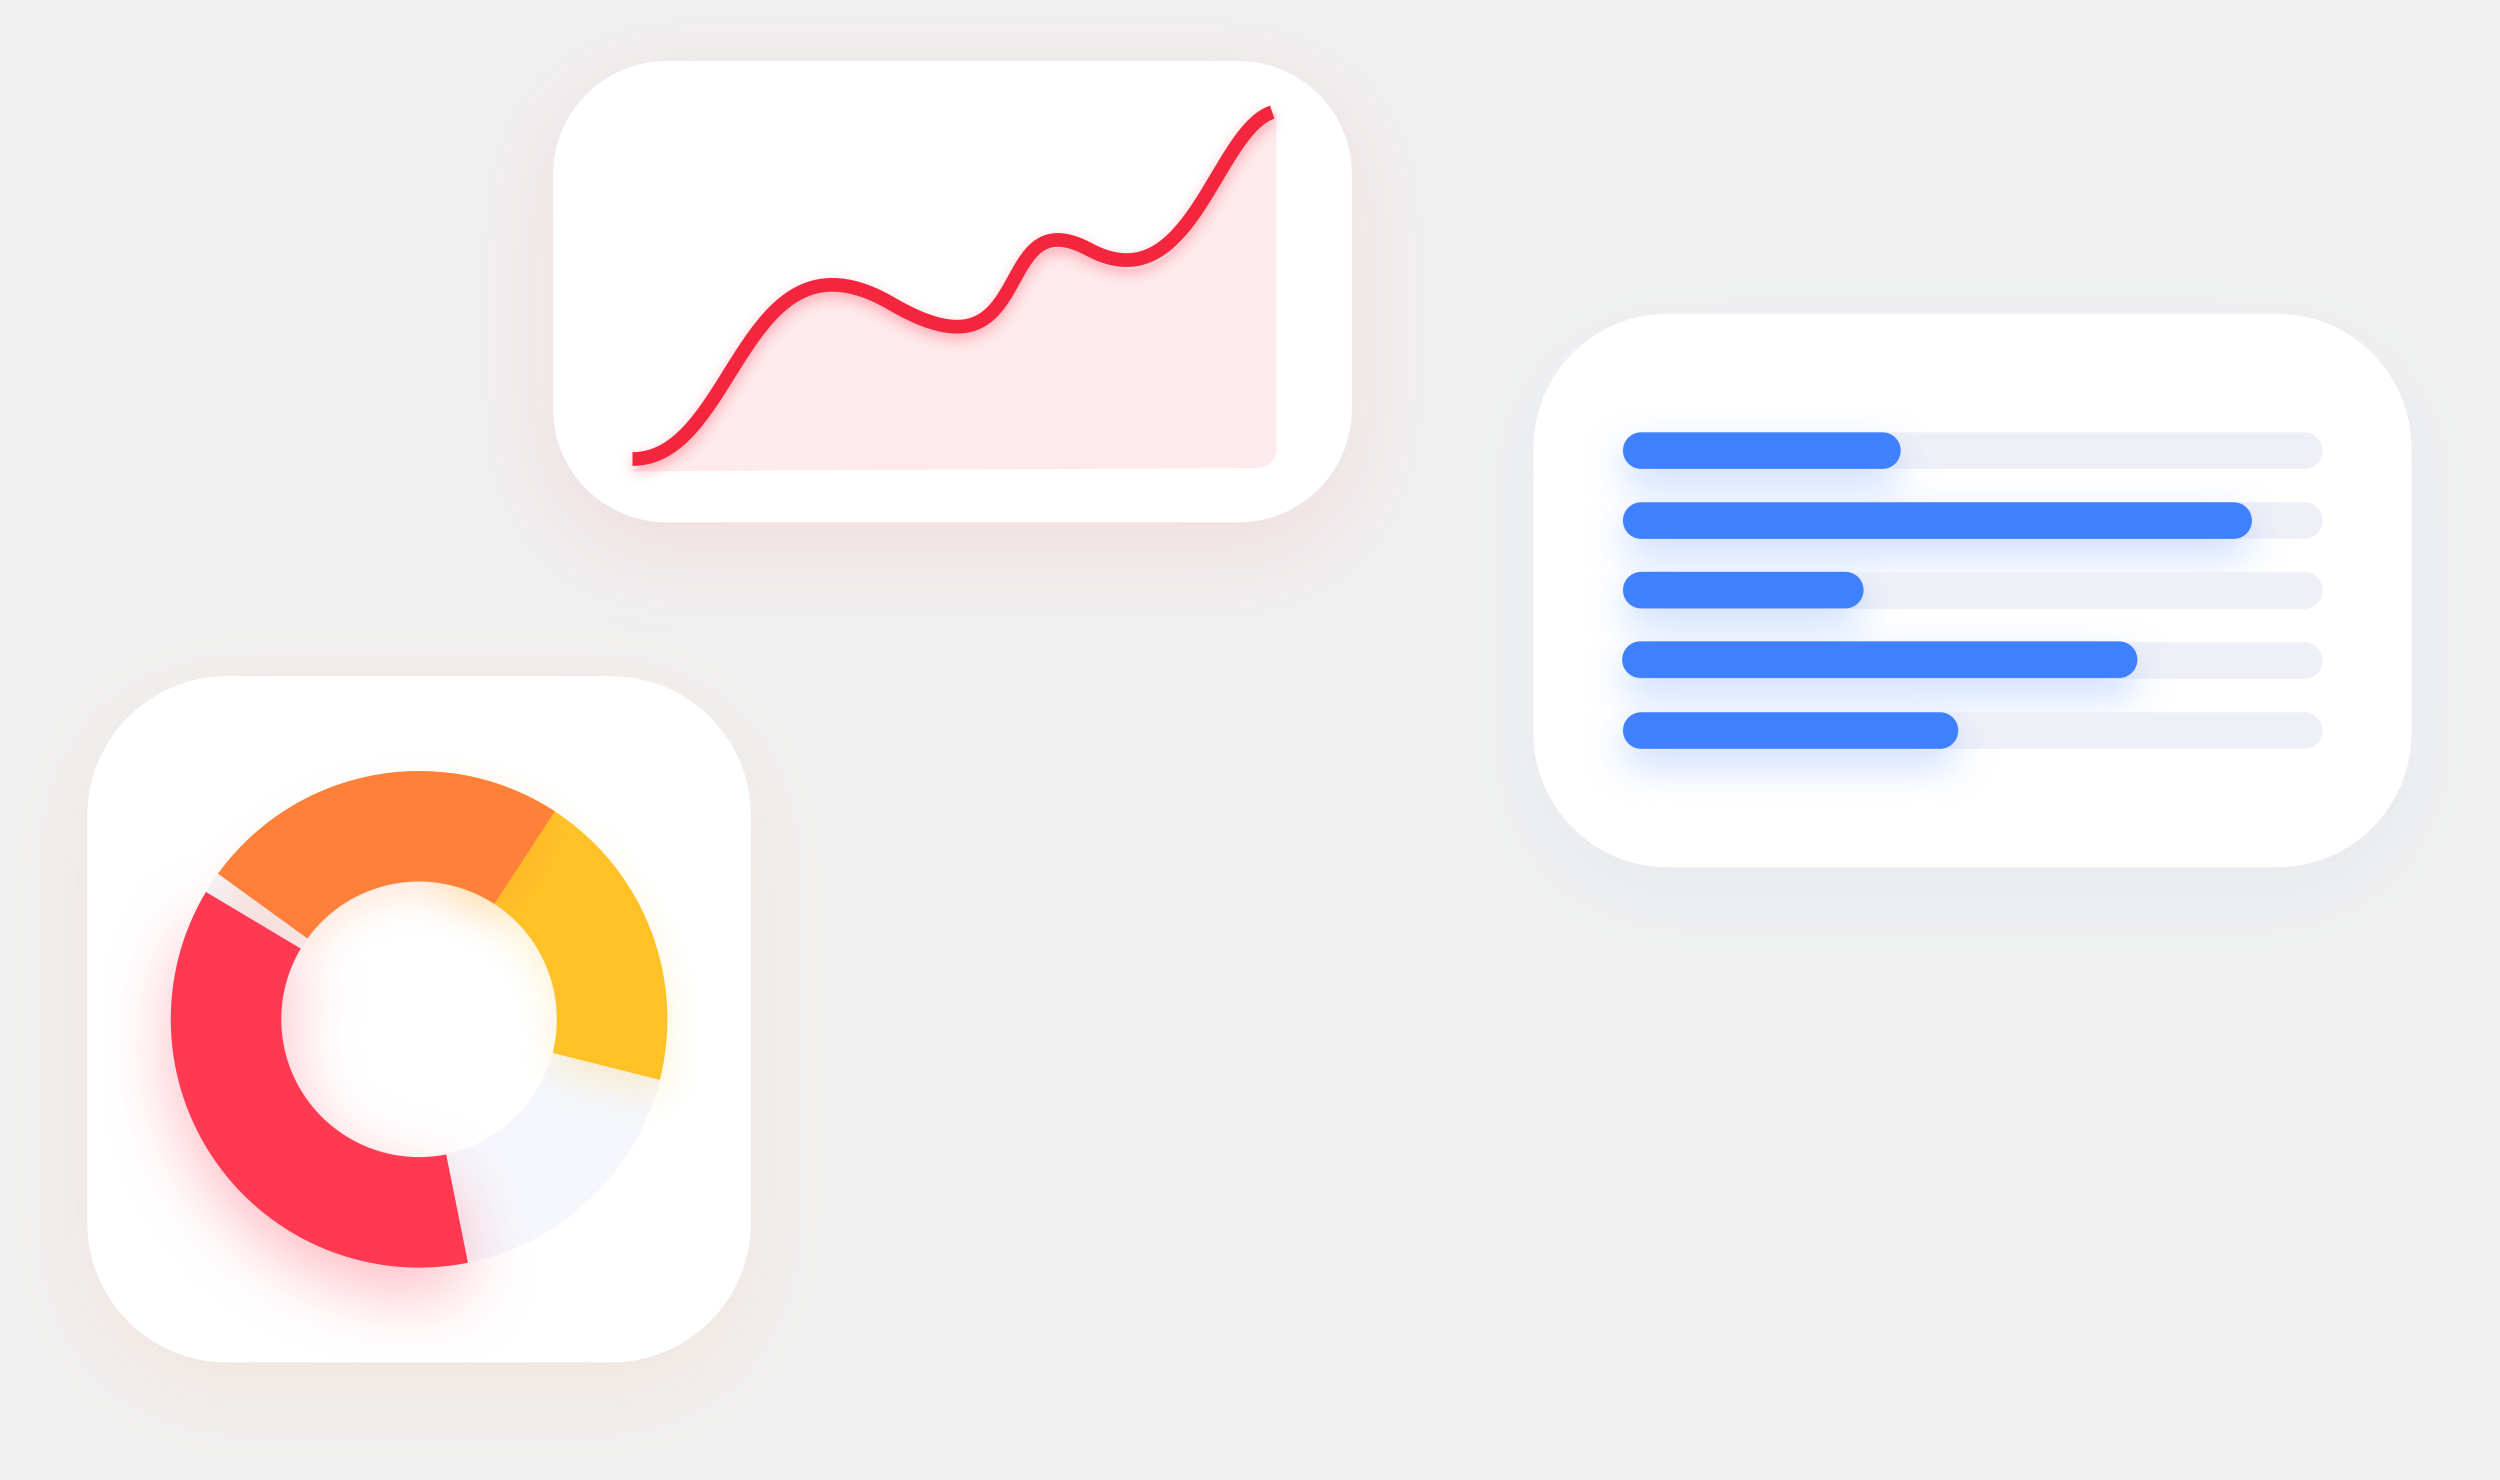
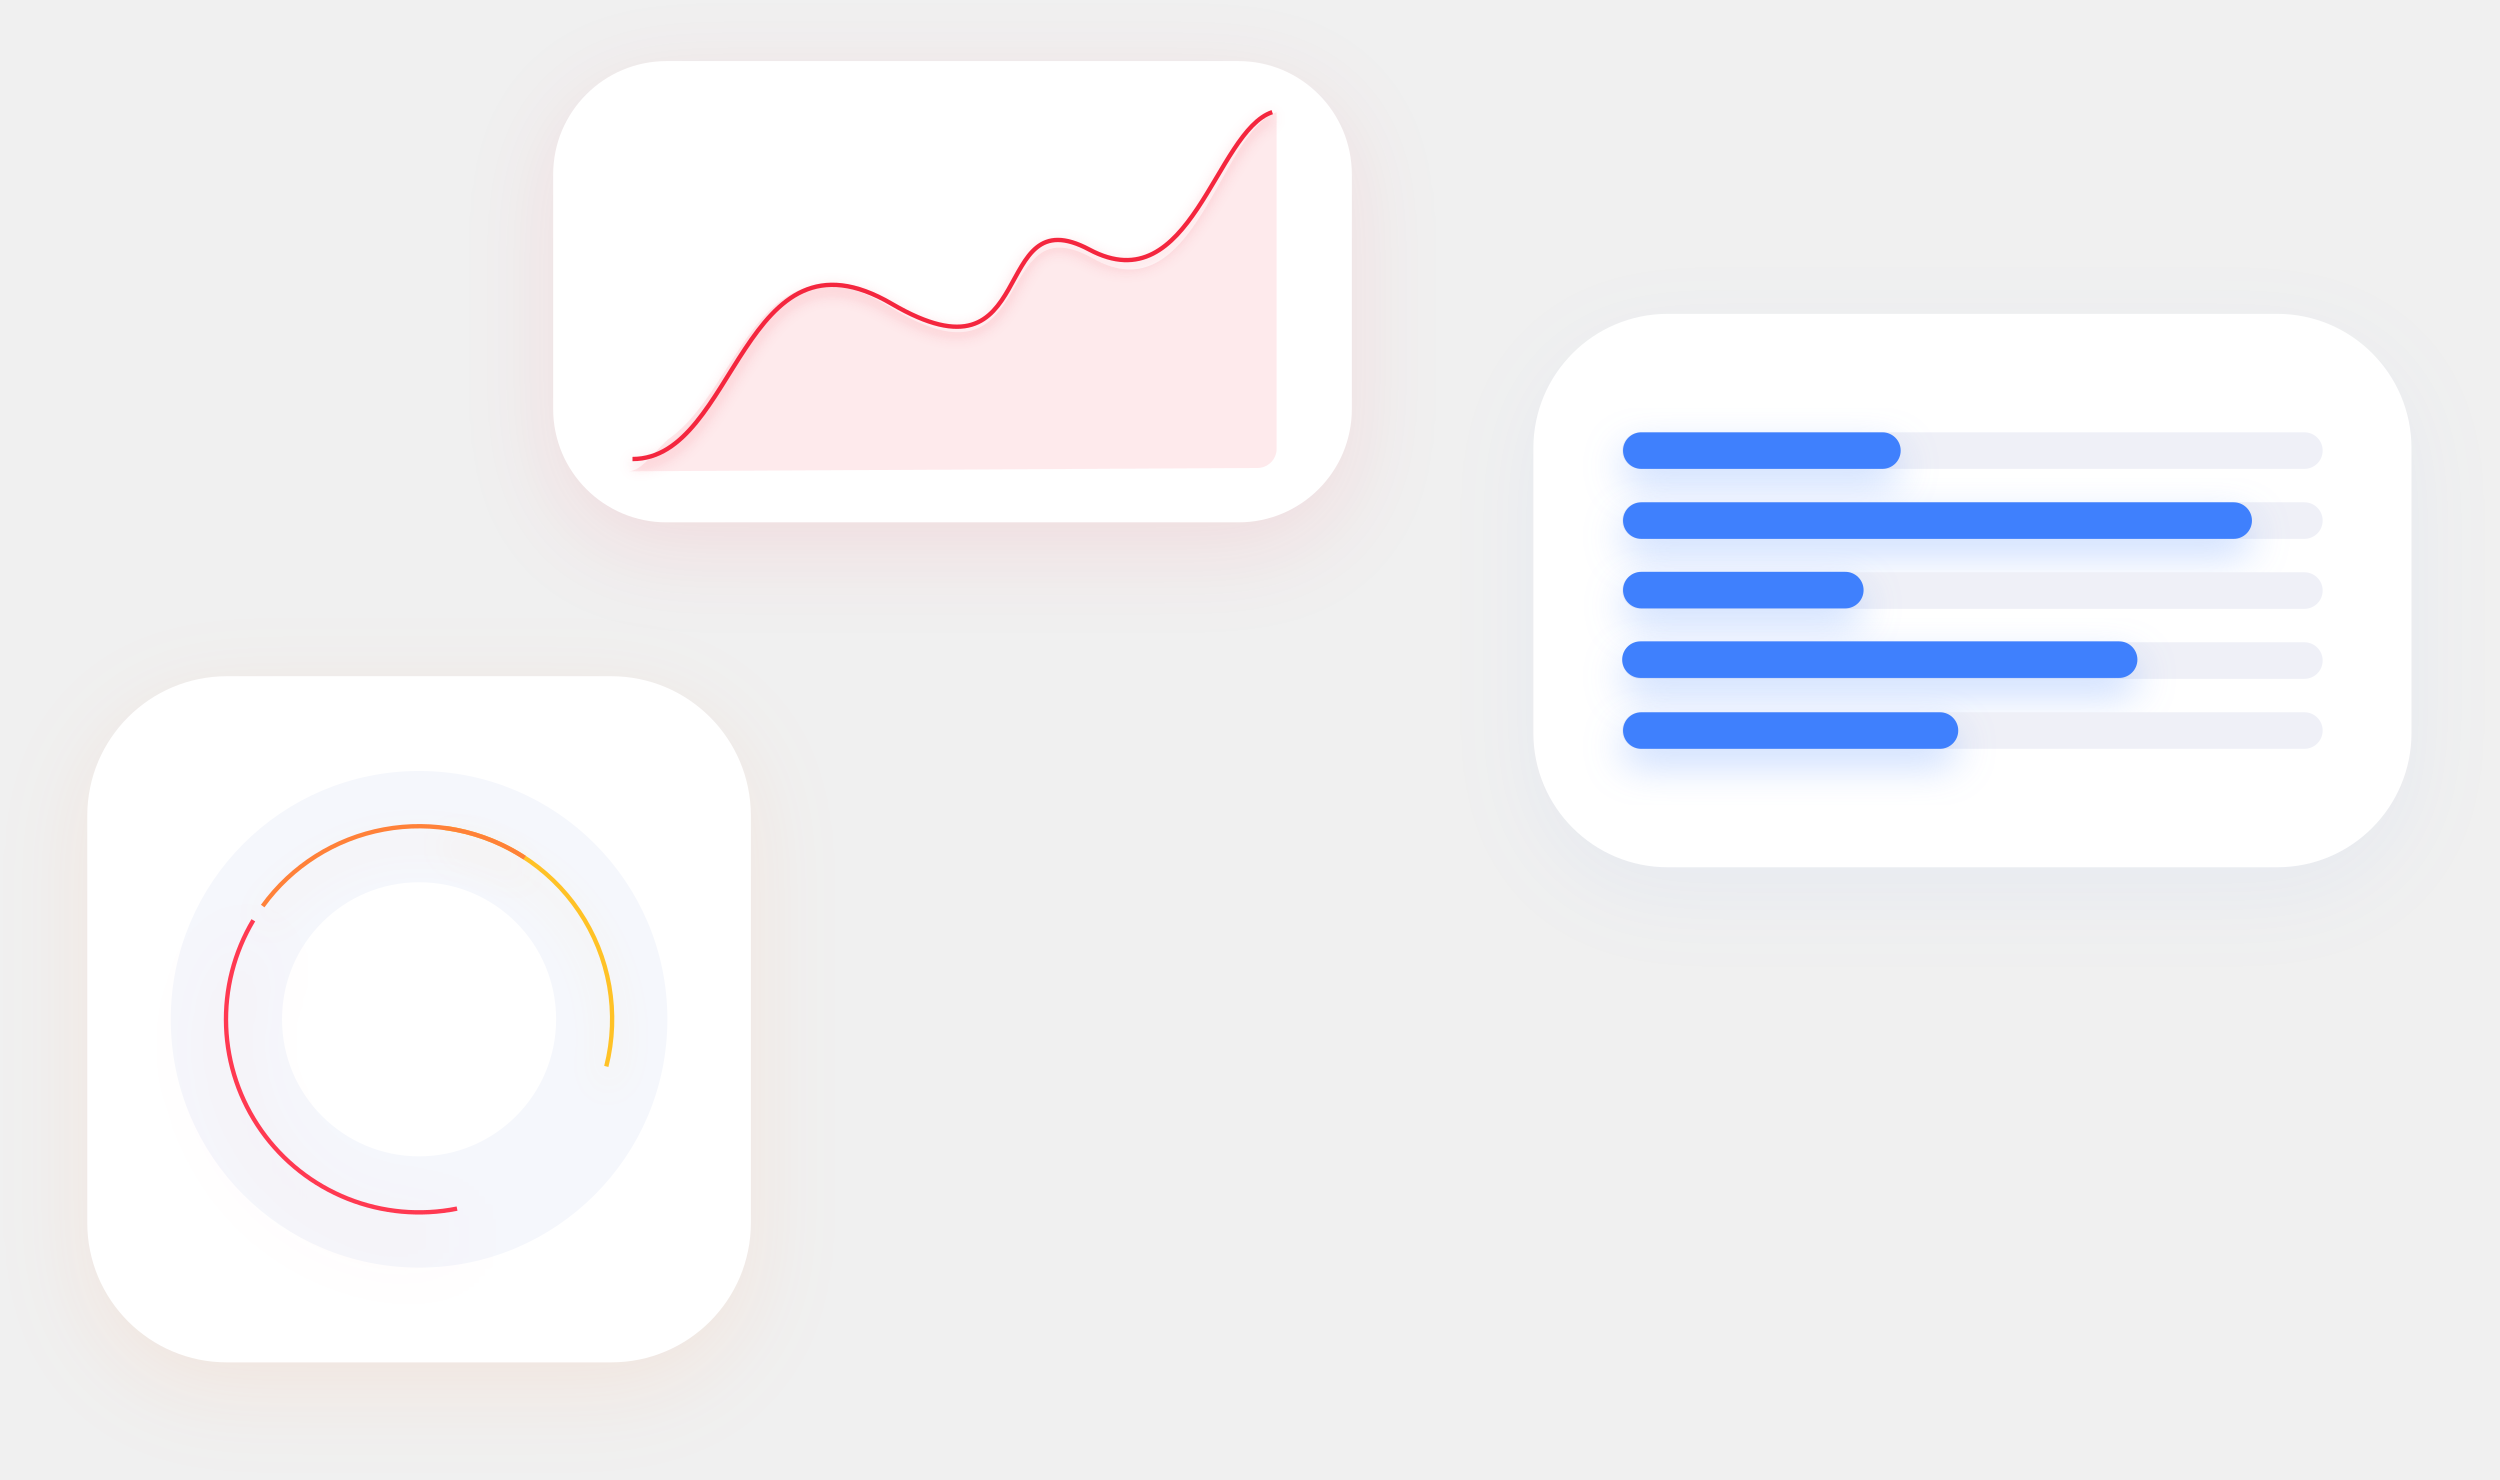
<svg xmlns="http://www.w3.org/2000/svg" width="573" height="339" viewBox="0 0 573 339" fill="none">
  <g filter="url(#filter0_d)">
    <path d="M521.93 71.936H382.232C365.23 71.936 351.448 85.719 351.448 102.72V167.995C351.448 184.996 365.231 198.778 382.232 198.778H521.93C538.931 198.778 552.713 184.996 552.713 167.995V102.72C552.713 85.719 538.931 71.936 521.93 71.936Z" fill="white" fill-opacity="0.01" />
  </g>
  <path d="M521.93 71.936H382.232C365.23 71.936 351.448 85.719 351.448 102.72V167.995C351.448 184.996 365.231 198.778 382.232 198.778H521.93C538.931 198.778 552.713 184.996 552.713 167.995V102.72C552.713 85.719 538.931 71.936 521.93 71.936Z" fill="white" />
  <path d="M528.165 99.085H375.996C373.682 99.085 371.807 100.96 371.807 103.274C371.807 105.588 373.682 107.464 375.996 107.464H528.165C530.479 107.464 532.355 105.588 532.355 103.274C532.355 100.96 530.479 99.085 528.165 99.085Z" fill="#EFF0F7" />
  <g filter="url(#filter1_d)">
    <path d="M431.255 99.085H375.996C373.682 99.085 371.807 100.96 371.807 103.274C371.807 105.588 373.682 107.464 375.996 107.464H431.255C433.569 107.464 435.445 105.588 435.445 103.274C435.445 100.96 433.569 99.085 431.255 99.085Z" fill="#3F80FD" fill-opacity="0.01" />
  </g>
  <path d="M431.448 99.085H376.189C373.875 99.085 372 100.96 372 103.274C372 105.588 373.875 107.464 376.189 107.464H431.448C433.762 107.464 435.638 105.588 435.638 103.274C435.638 100.96 433.762 99.085 431.448 99.085Z" fill="#3F80FD" />
  <path d="M528.165 115.126H375.996C373.682 115.126 371.807 117.002 371.807 119.316C371.807 121.63 373.682 123.506 375.996 123.506H528.165C530.479 123.506 532.355 121.63 532.355 119.316C532.355 117.002 530.479 115.126 528.165 115.126Z" fill="#EFF0F7" />
  <g filter="url(#filter2_d)">
    <path d="M511.765 115.126H375.996C373.682 115.126 371.807 117.002 371.807 119.316C371.807 121.63 373.682 123.506 375.996 123.506H511.765C514.079 123.506 515.955 121.63 515.955 119.316C515.955 117.002 514.079 115.126 511.765 115.126Z" fill="#3F80FD" fill-opacity="0.01" />
  </g>
  <path d="M511.958 115.126H376.189C373.875 115.126 372 117.002 372 119.316C372 121.63 373.875 123.506 376.189 123.506H511.958C514.272 123.506 516.148 121.63 516.148 119.316C516.148 117.002 514.272 115.126 511.958 115.126Z" fill="#3F80FD" />
  <path d="M528.165 131.168H375.996C373.682 131.168 371.807 133.044 371.807 135.357C371.807 137.671 373.682 139.547 375.996 139.547H528.165C530.479 139.547 532.355 137.671 532.355 135.357C532.355 133.044 530.479 131.168 528.165 131.168Z" fill="#EFF0F7" />
  <g filter="url(#filter3_d)">
    <path d="M422.841 131.063L376.189 131.063C373.875 131.063 372 132.939 372 135.253C372 137.567 373.875 139.443 376.189 139.443H422.841C425.155 139.443 427.031 137.567 427.031 135.253C427.031 132.939 425.155 131.063 422.841 131.063Z" fill="#3F80FD" fill-opacity="0.01" />
  </g>
  <path d="M422.944 131.063L376.189 131.063C373.875 131.063 372 132.939 372 135.253C372 137.567 373.875 139.443 376.189 139.443H422.944C425.258 139.443 427.134 137.567 427.134 135.253C427.134 132.939 425.258 131.063 422.944 131.063Z" fill="#3F80FD" />
  <path d="M528.165 147.209H375.996C373.682 147.209 371.807 149.085 371.807 151.399C371.807 153.713 373.682 155.589 375.996 155.589H528.165C530.479 155.589 532.355 153.713 532.355 151.399C532.355 149.085 530.479 147.209 528.165 147.209Z" fill="#EFF0F7" />
  <g filter="url(#filter4_d)">
    <path d="M485.702 147.209H375.996C373.682 147.209 371.807 149.085 371.807 151.399C371.807 153.713 373.682 155.589 375.996 155.589H485.702C488.016 155.589 489.892 153.713 489.892 151.399C489.892 149.085 488.016 147.209 485.702 147.209Z" fill="#3F80FD" fill-opacity="0.01" />
  </g>
  <path d="M485.702 147H375.996C373.682 147 371.807 148.876 371.807 151.19C371.807 153.504 373.682 155.38 375.996 155.38H485.702C488.016 155.38 489.892 153.504 489.892 151.19C489.892 148.876 488.016 147 485.702 147Z" fill="#3F80FD" />
  <path d="M528.165 163.251H375.996C373.682 163.251 371.807 165.127 371.807 167.441C371.807 169.755 373.682 171.63 375.996 171.63H528.165C530.479 171.63 532.355 169.755 532.355 167.441C532.355 165.127 530.479 163.251 528.165 163.251Z" fill="#EFF0F7" />
  <g filter="url(#filter5_d)">
    <path d="M444.447 163.251H375.996C373.682 163.251 371.807 165.127 371.807 167.441C371.807 169.755 373.682 171.63 375.996 171.63H444.447C446.761 171.63 448.637 169.755 448.637 167.441C448.637 165.127 446.761 163.251 444.447 163.251Z" fill="#3F80FD" fill-opacity="0.01" />
  </g>
  <path d="M444.64 163.251H376.189C373.875 163.251 372 165.127 372 167.441C372 169.755 373.875 171.63 376.189 171.63H444.64C446.954 171.63 448.83 169.755 448.83 167.441C448.83 165.127 446.954 163.251 444.64 163.251Z" fill="#3F80FD" />
  <g filter="url(#filter6_d)">
    <path d="M140.103 154.989H52C34.327 154.989 20 169.316 20 186.989V280.258C20 297.931 34.327 312.258 52 312.258H140.103C157.776 312.258 172.103 297.931 172.103 280.258V186.989C172.103 169.316 157.776 154.989 140.103 154.989Z" fill="white" fill-opacity="0.01" />
  </g>
  <path d="M140.103 154.989H52C34.327 154.989 20 169.316 20 186.989V280.258C20 297.931 34.327 312.258 52 312.258H140.103C157.776 312.258 172.103 297.931 172.103 280.258V186.989C172.103 169.316 157.776 154.989 140.103 154.989Z" fill="white" />
  <path d="M152.966 233.623C152.966 265.056 127.484 290.538 96.052 290.538C64.618 290.538 39.137 265.056 39.137 233.623C39.137 202.19 64.618 176.709 96.052 176.709C127.484 176.709 152.966 202.19 152.966 233.623ZM64.639 233.623C64.639 250.972 78.703 265.036 96.052 265.036C113.4 265.036 127.464 250.972 127.464 233.623C127.464 216.275 113.4 202.211 96.052 202.211C78.703 202.211 64.639 216.275 64.639 233.623Z" fill="#F5F7FC" />
  <g filter="url(#filter7_d)">
-     <path d="M102.057 189.779C108.223 190.624 114.141 192.759 119.425 196.046C124.709 199.333 129.241 203.697 132.724 208.854C136.207 214.011 138.563 219.845 139.639 225.974C140.715 232.103 140.485 238.391 138.966 244.426" stroke="#FFC226" stroke-opacity="0.01" stroke-width="25.322" strokeLinecap="round" />
+     <path d="M102.057 189.779C108.223 190.624 114.141 192.759 119.425 196.046C124.709 199.333 129.241 203.697 132.724 208.854C136.207 214.011 138.563 219.845 139.639 225.974C140.715 232.103 140.485 238.391 138.966 244.426" stroke="#FFC226" stroke-opacity="0.01" strokeWidth="25.322" strokeLinecap="round" />
  </g>
-   <path d="M102.057 189.779C108.223 190.624 114.141 192.759 119.425 196.046C124.709 199.333 129.241 203.697 132.724 208.854C136.207 214.011 138.563 219.845 139.639 225.974C140.715 232.103 140.485 238.391 138.966 244.426" stroke="#FFC226" stroke-width="25.322" strokeLinecap="round" />
+   <path d="M102.057 189.779C108.223 190.624 114.141 192.759 119.425 196.046C124.709 199.333 129.241 203.697 132.724 208.854C136.207 214.011 138.563 219.845 139.639 225.974C140.715 232.103 140.485 238.391 138.966 244.426" stroke="#FFC226" strokeWidth="25.322" strokeLinecap="round" />
  <g filter="url(#filter8_d)">
-     <path d="M60.209 207.668C66.874 198.463 76.827 192.175 88.003 190.108C99.179 188.041 110.722 190.353 120.24 196.565" stroke="#FF8139" stroke-opacity="0.01" stroke-width="25.322" strokeLinecap="round" />
+     <path d="M60.209 207.668C66.874 198.463 76.827 192.175 88.003 190.108C99.179 188.041 110.722 190.353 120.24 196.565" stroke="#FF8139" stroke-opacity="0.01" strokeWidth="25.322" strokeLinecap="round" />
  </g>
-   <path d="M60.209 207.668C66.874 198.463 76.827 192.175 88.003 190.108C99.179 188.041 110.722 190.353 120.24 196.565" stroke="#FF8139" stroke-width="25.322" strokeLinecap="round" />
+   <path d="M60.209 207.668C66.874 198.463 76.827 192.175 88.003 190.108C99.179 188.041 110.722 190.353 120.24 196.565" stroke="#FF8139" strokeWidth="25.322" strokeLinecap="round" />
  <g filter="url(#filter9_d)">
-     <path d="M104.758 277.012C96.357 278.698 87.647 277.908 79.686 274.739C71.724 271.571 64.855 266.159 59.91 259.161C54.965 252.163 52.158 243.88 51.83 235.317C51.502 226.755 53.667 218.281 58.062 210.926" stroke="#FF3951" stroke-opacity="0.01" stroke-width="25.322" strokeLinecap="round" />
+     <path d="M104.758 277.012C96.357 278.698 87.647 277.908 79.686 274.739C71.724 271.571 64.855 266.159 59.91 259.161C54.965 252.163 52.158 243.88 51.83 235.317C51.502 226.755 53.667 218.281 58.062 210.926" stroke="#FF3951" stroke-opacity="0.01" strokeWidth="25.322" strokeLinecap="round" />
  </g>
-   <path d="M104.758 277.012C96.357 278.698 87.647 277.908 79.686 274.739C71.724 271.571 64.855 266.159 59.91 259.161C54.965 252.163 52.158 243.88 51.83 235.317C51.502 226.755 53.667 218.281 58.062 210.926" stroke="#FF3951" stroke-width="25.322" strokeLinecap="round" />
+   <path d="M104.758 277.012C96.357 278.698 87.647 277.908 79.686 274.739C71.724 271.571 64.855 266.159 59.91 259.161C54.965 252.163 52.158 243.88 51.83 235.317C51.502 226.755 53.667 218.281 58.062 210.926" stroke="#FF3951" strokeWidth="25.322" strokeLinecap="round" />
  <g filter="url(#filter10_d)">
    <path d="M283.845 14H152.783C138.423 14 126.783 25.641 126.783 40V93.726C126.783 108.085 138.423 119.726 152.783 119.726H283.845C298.204 119.726 309.845 108.085 309.845 93.726V40C309.845 25.641 298.204 14 283.845 14Z" fill="white" fill-opacity="0.01" />
  </g>
  <path d="M283.845 14H152.783C138.423 14 126.783 25.641 126.783 40V93.726C126.783 108.085 138.423 119.726 152.783 119.726H283.845C298.204 119.726 309.845 108.085 309.845 93.726V40C309.845 25.641 298.204 14 283.845 14Z" fill="white" />
  <path opacity="0.1" d="M250.399 59.201C226.954 45.979 238.583 91.73 204.037 70.392C174.209 51.967 169.837 88.789 153.476 100.452C150.897 102.29 147.343 107.987 144.057 108.021L288.212 107.264C290.639 107.252 292.6 105.28 292.6 102.853V25.705C279.44 30.343 273.844 72.423 250.399 59.201Z" fill="#F4263E" />
  <g filter="url(#filter11_d)">
-     <path d="M144.967 105.211C168.931 105.211 170.095 49.577 204.407 69.647C238.719 89.717 226.399 44.774 249.686 57.21C272.972 69.647 278.529 30.067 291.601 25.704" stroke="#F4263E" stroke-opacity="0.01" stroke-width="3.151" strokeLinecap="round" />
+     <path d="M144.967 105.211C168.931 105.211 170.095 49.577 204.407 69.647C238.719 89.717 226.399 44.774 249.686 57.21C272.972 69.647 278.529 30.067 291.601 25.704" stroke="#F4263E" stroke-opacity="0.01" strokeWidth="3.151" strokeLinecap="round" />
  </g>
-   <path d="M144.967 105.211C168.931 105.211 170.095 49.577 204.407 69.647C238.719 89.717 226.399 44.774 249.686 57.21C272.972 69.647 278.529 30.067 291.601 25.704" stroke="#F4263E" stroke-width="3.151" strokeLinecap="round" />
+   <path d="M144.967 105.211C168.931 105.211 170.095 49.577 204.407 69.647C238.719 89.717 226.399 44.774 249.686 57.21C272.972 69.647 278.529 30.067 291.601 25.704" stroke="#F4263E" strokeWidth="3.151" strokeLinecap="round" />
  <defs>
    <filter id="filter0_d" x="331.448" y="57.936" width="241.265" height="166.842" filterUnits="userSpaceOnUse" color-interpolation-filters="sRGB">
      <feFlood flood-opacity="0" result="BackgroundImageFix" />
      <feColorMatrix in="SourceAlpha" type="matrix" values="0 0 0 0 0 0 0 0 0 0 0 0 0 0 0 0 0 0 127 0" />
      <feOffset dy="6" />
      <feGaussianBlur stdDeviation="10" />
      <feColorMatrix type="matrix" values="0 0 0 0 0.247 0 0 0 0 0.502 0 0 0 0 0.992 0 0 0 0.05 0" />
      <feBlend mode="normal" in2="BackgroundImageFix" result="effect1_dropShadow" />
      <feBlend mode="normal" in="SourceGraphic" in2="effect1_dropShadow" result="shape" />
    </filter>
    <filter id="filter1_d" x="362.753" y="93.652" width="81.746" height="26.488" filterUnits="userSpaceOnUse" color-interpolation-filters="sRGB">
      <feFlood flood-opacity="0" result="BackgroundImageFix" />
      <feColorMatrix in="SourceAlpha" type="matrix" values="0 0 0 0 0 0 0 0 0 0 0 0 0 0 0 0 0 0 127 0" />
      <feOffset dy="3.622" />
      <feGaussianBlur stdDeviation="4.527" />
      <feColorMatrix type="matrix" values="0 0 0 0 0.247 0 0 0 0 0.502 0 0 0 0 0.992 0 0 0 0.29 0" />
      <feBlend mode="normal" in2="BackgroundImageFix" result="effect1_dropShadow" />
      <feBlend mode="normal" in="SourceGraphic" in2="effect1_dropShadow" result="shape" />
    </filter>
    <filter id="filter2_d" x="362.753" y="109.694" width="162.256" height="26.488" filterUnits="userSpaceOnUse" color-interpolation-filters="sRGB">
      <feFlood flood-opacity="0" result="BackgroundImageFix" />
      <feColorMatrix in="SourceAlpha" type="matrix" values="0 0 0 0 0 0 0 0 0 0 0 0 0 0 0 0 0 0 127 0" />
      <feOffset dy="3.622" />
      <feGaussianBlur stdDeviation="4.527" />
      <feColorMatrix type="matrix" values="0 0 0 0 0.247 0 0 0 0 0.502 0 0 0 0 0.992 0 0 0 0.29 0" />
      <feBlend mode="normal" in2="BackgroundImageFix" result="effect1_dropShadow" />
      <feBlend mode="normal" in="SourceGraphic" in2="effect1_dropShadow" result="shape" />
    </filter>
    <filter id="filter3_d" x="362.946" y="125.631" width="73.139" height="26.488" filterUnits="userSpaceOnUse" color-interpolation-filters="sRGB">
      <feFlood flood-opacity="0" result="BackgroundImageFix" />
      <feColorMatrix in="SourceAlpha" type="matrix" values="0 0 0 0 0 0 0 0 0 0 0 0 0 0 0 0 0 0 127 0" />
      <feOffset dy="3.622" />
      <feGaussianBlur stdDeviation="4.527" />
      <feColorMatrix type="matrix" values="0 0 0 0 0.247 0 0 0 0 0.502 0 0 0 0 0.992 0 0 0 0.29 0" />
      <feBlend mode="normal" in2="BackgroundImageFix" result="effect1_dropShadow" />
      <feBlend mode="normal" in="SourceGraphic" in2="effect1_dropShadow" result="shape" />
    </filter>
    <filter id="filter4_d" x="362.753" y="141.777" width="136.193" height="26.488" filterUnits="userSpaceOnUse" color-interpolation-filters="sRGB">
      <feFlood flood-opacity="0" result="BackgroundImageFix" />
      <feColorMatrix in="SourceAlpha" type="matrix" values="0 0 0 0 0 0 0 0 0 0 0 0 0 0 0 0 0 0 127 0" />
      <feOffset dy="3.622" />
      <feGaussianBlur stdDeviation="4.527" />
      <feColorMatrix type="matrix" values="0 0 0 0 0.247 0 0 0 0 0.502 0 0 0 0 0.992 0 0 0 0.29 0" />
      <feBlend mode="normal" in2="BackgroundImageFix" result="effect1_dropShadow" />
      <feBlend mode="normal" in="SourceGraphic" in2="effect1_dropShadow" result="shape" />
    </filter>
    <filter id="filter5_d" x="362.753" y="157.819" width="94.938" height="26.487" filterUnits="userSpaceOnUse" color-interpolation-filters="sRGB">
      <feFlood flood-opacity="0" result="BackgroundImageFix" />
      <feColorMatrix in="SourceAlpha" type="matrix" values="0 0 0 0 0 0 0 0 0 0 0 0 0 0 0 0 0 0 127 0" />
      <feOffset dy="3.622" />
      <feGaussianBlur stdDeviation="4.527" />
      <feColorMatrix type="matrix" values="0 0 0 0 0.247 0 0 0 0 0.502 0 0 0 0 0.992 0 0 0 0.29 0" />
      <feBlend mode="normal" in2="BackgroundImageFix" result="effect1_dropShadow" />
      <feBlend mode="normal" in="SourceGraphic" in2="effect1_dropShadow" result="shape" />
    </filter>
    <filter id="filter6_d" x="0" y="140.989" width="192.103" height="197.269" filterUnits="userSpaceOnUse" color-interpolation-filters="sRGB">
      <feFlood flood-opacity="0" result="BackgroundImageFix" />
      <feColorMatrix in="SourceAlpha" type="matrix" values="0 0 0 0 0 0 0 0 0 0 0 0 0 0 0 0 0 0 127 0" />
      <feOffset dy="6" />
      <feGaussianBlur stdDeviation="10" />
      <feColorMatrix type="matrix" values="0 0 0 0 1 0 0 0 0 0.506 0 0 0 0 0.224 0 0 0 0.1 0" />
      <feBlend mode="normal" in2="BackgroundImageFix" result="effect1_dropShadow" />
      <feBlend mode="normal" in="SourceGraphic" in2="effect1_dropShadow" result="shape" />
    </filter>
    <filter id="filter7_d" x="81.603" y="173.221" width="79.154" height="95.556" filterUnits="userSpaceOnUse" color-interpolation-filters="sRGB">
      <feFlood flood-opacity="0" result="BackgroundImageFix" />
      <feColorMatrix in="SourceAlpha" type="matrix" values="0 0 0 0 0 0 0 0 0 0 0 0 0 0 0 0 0 0 127 0" />
      <feOffset dy="3.896" />
      <feGaussianBlur stdDeviation="3.896" />
      <feColorMatrix type="matrix" values="0 0 0 0 1 0 0 0 0 0.761 0 0 0 0 0.149 0 0 0 0.21 0" />
      <feBlend mode="normal" in2="BackgroundImageFix" result="effect1_dropShadow" />
      <feBlend mode="normal" in="SourceGraphic" in2="effect1_dropShadow" result="shape" />
    </filter>
    <filter id="filter8_d" x="39.755" y="172.813" width="100.938" height="59.204" filterUnits="userSpaceOnUse" color-interpolation-filters="sRGB">
      <feFlood flood-opacity="0" result="BackgroundImageFix" />
      <feColorMatrix in="SourceAlpha" type="matrix" values="0 0 0 0 0 0 0 0 0 0 0 0 0 0 0 0 0 0 127 0" />
      <feOffset dy="3.896" />
      <feGaussianBlur stdDeviation="3.896" />
      <feColorMatrix type="matrix" values="0 0 0 0 1 0 0 0 0 0.506 0 0 0 0 0.224 0 0 0 0.16 0" />
      <feBlend mode="normal" in2="BackgroundImageFix" result="effect1_dropShadow" />
      <feBlend mode="normal" in="SourceGraphic" in2="effect1_dropShadow" result="shape" />
    </filter>
    <filter id="filter9_d" x="23.554" y="188.524" width="109.45" height="123.44" filterUnits="userSpaceOnUse" color-interpolation-filters="sRGB">
      <feFlood flood-opacity="0" result="BackgroundImageFix" />
      <feColorMatrix in="SourceAlpha" type="matrix" values="0 0 0 0 0 0 0 0 0 0 0 0 0 0 0 0 0 0 127 0" />
      <feOffset dy="5.843" />
      <feGaussianBlur stdDeviation="7.791" />
      <feColorMatrix type="matrix" values="0 0 0 0 1 0 0 0 0 0.224 0 0 0 0 0.318 0 0 0 0.34 0" />
      <feBlend mode="normal" in2="BackgroundImageFix" result="effect1_dropShadow" />
      <feBlend mode="normal" in="SourceGraphic" in2="effect1_dropShadow" result="shape" />
    </filter>
    <filter id="filter10_d" x="106.783" y="0" width="223.062" height="145.726" filterUnits="userSpaceOnUse" color-interpolation-filters="sRGB">
      <feFlood flood-opacity="0" result="BackgroundImageFix" />
      <feColorMatrix in="SourceAlpha" type="matrix" values="0 0 0 0 0 0 0 0 0 0 0 0 0 0 0 0 0 0 127 0" />
      <feOffset dy="6" />
      <feGaussianBlur stdDeviation="10" />
      <feColorMatrix type="matrix" values="0 0 0 0 0.957 0 0 0 0 0.149 0 0 0 0 0.243 0 0 0 0.1 0" />
      <feBlend mode="normal" in2="BackgroundImageFix" result="effect1_dropShadow" />
      <feBlend mode="normal" in="SourceGraphic" in2="effect1_dropShadow" result="shape" />
    </filter>
    <filter id="filter11_d" x="140.241" y="22.238" width="156.087" height="88.96" filterUnits="userSpaceOnUse" color-interpolation-filters="sRGB">
      <feFlood flood-opacity="0" result="BackgroundImageFix" />
      <feColorMatrix in="SourceAlpha" type="matrix" values="0 0 0 0 0 0 0 0 0 0 0 0 0 0 0 0 0 0 127 0" />
      <feOffset dy="1.26" />
      <feGaussianBlur stdDeviation="1.575" />
      <feColorMatrix type="matrix" values="0 0 0 0 0.957 0 0 0 0 0.149 0 0 0 0 0.243 0 0 0 0.33 0" />
      <feBlend mode="normal" in2="BackgroundImageFix" result="effect1_dropShadow" />
      <feBlend mode="normal" in="SourceGraphic" in2="effect1_dropShadow" result="shape" />
    </filter>
  </defs>
</svg>
